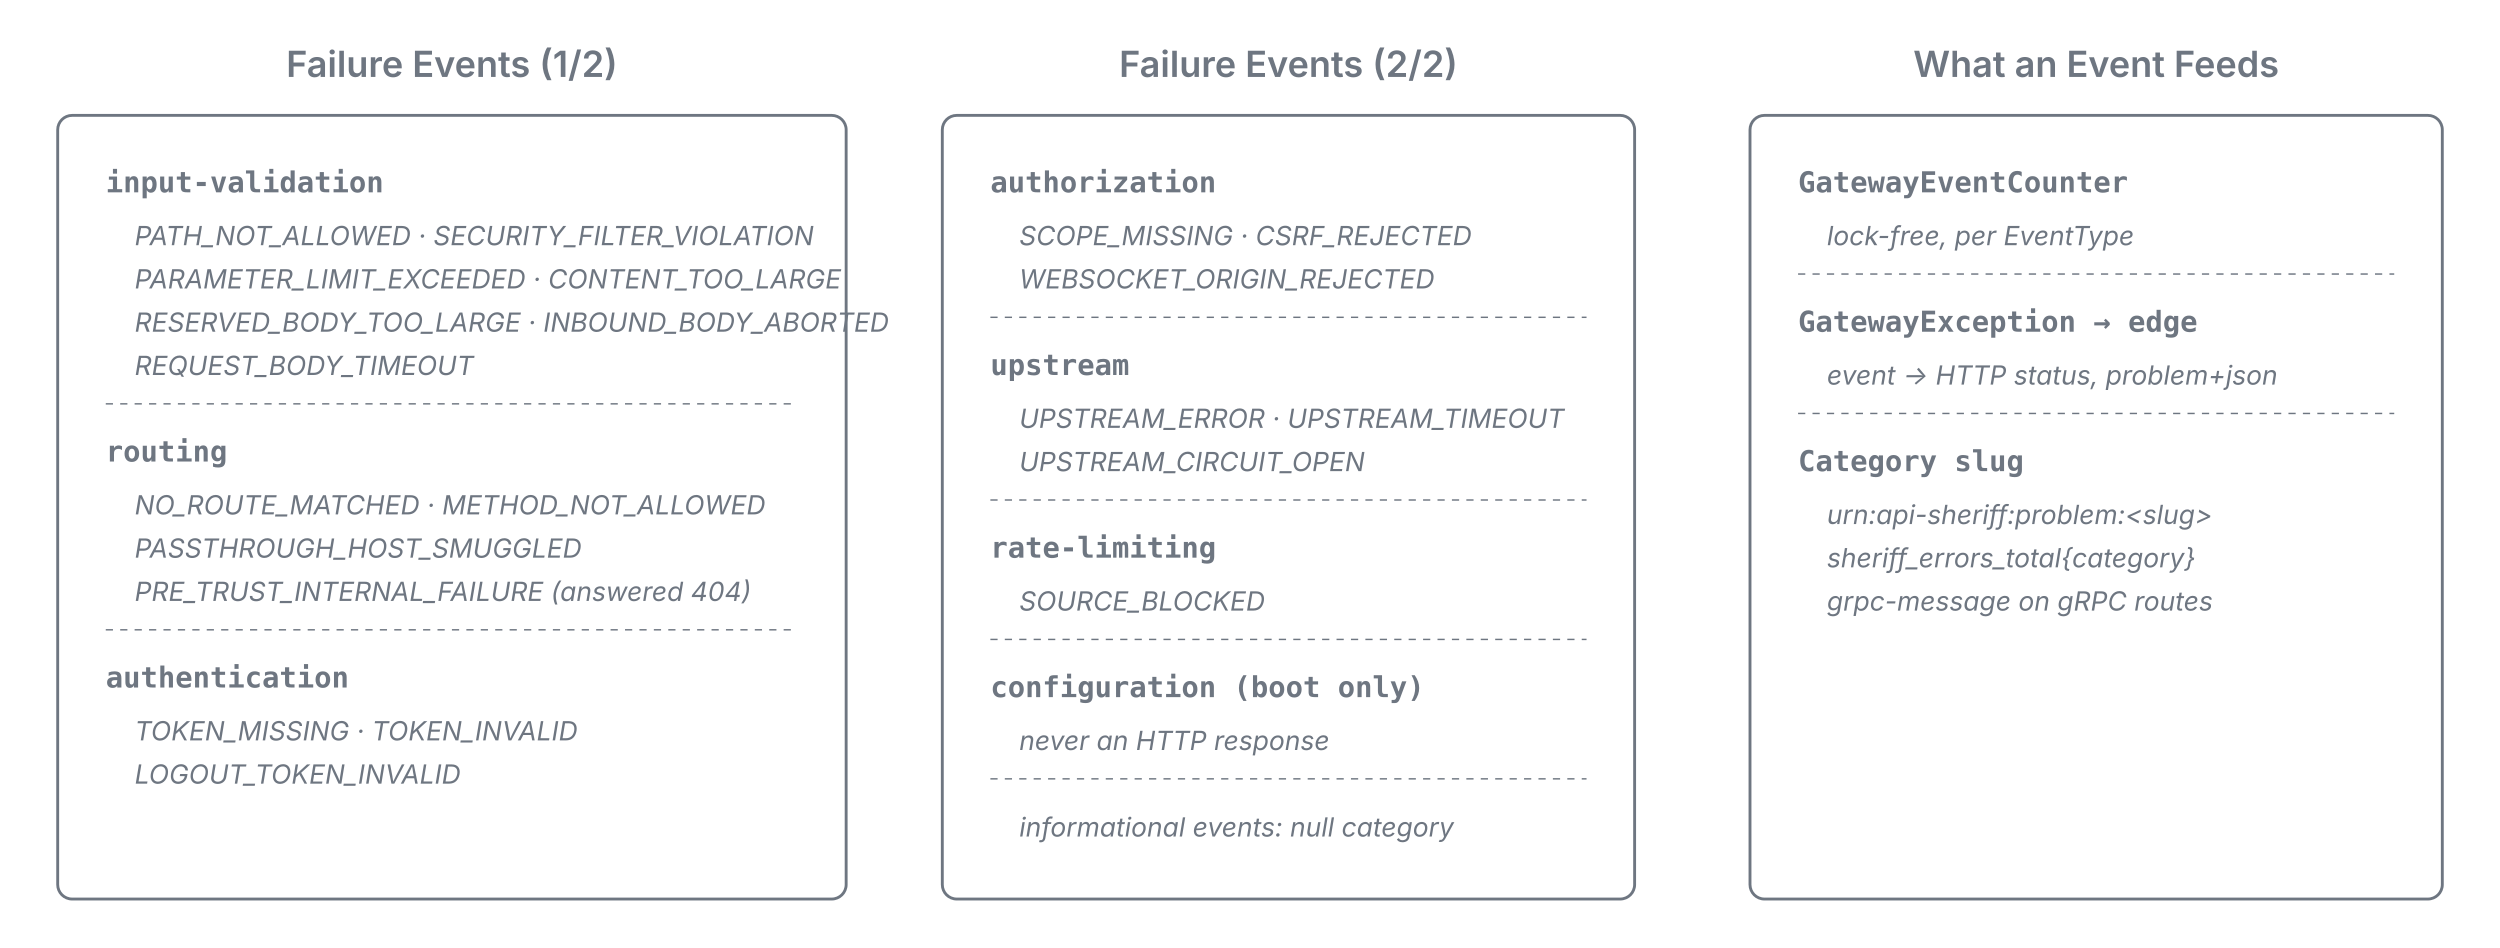
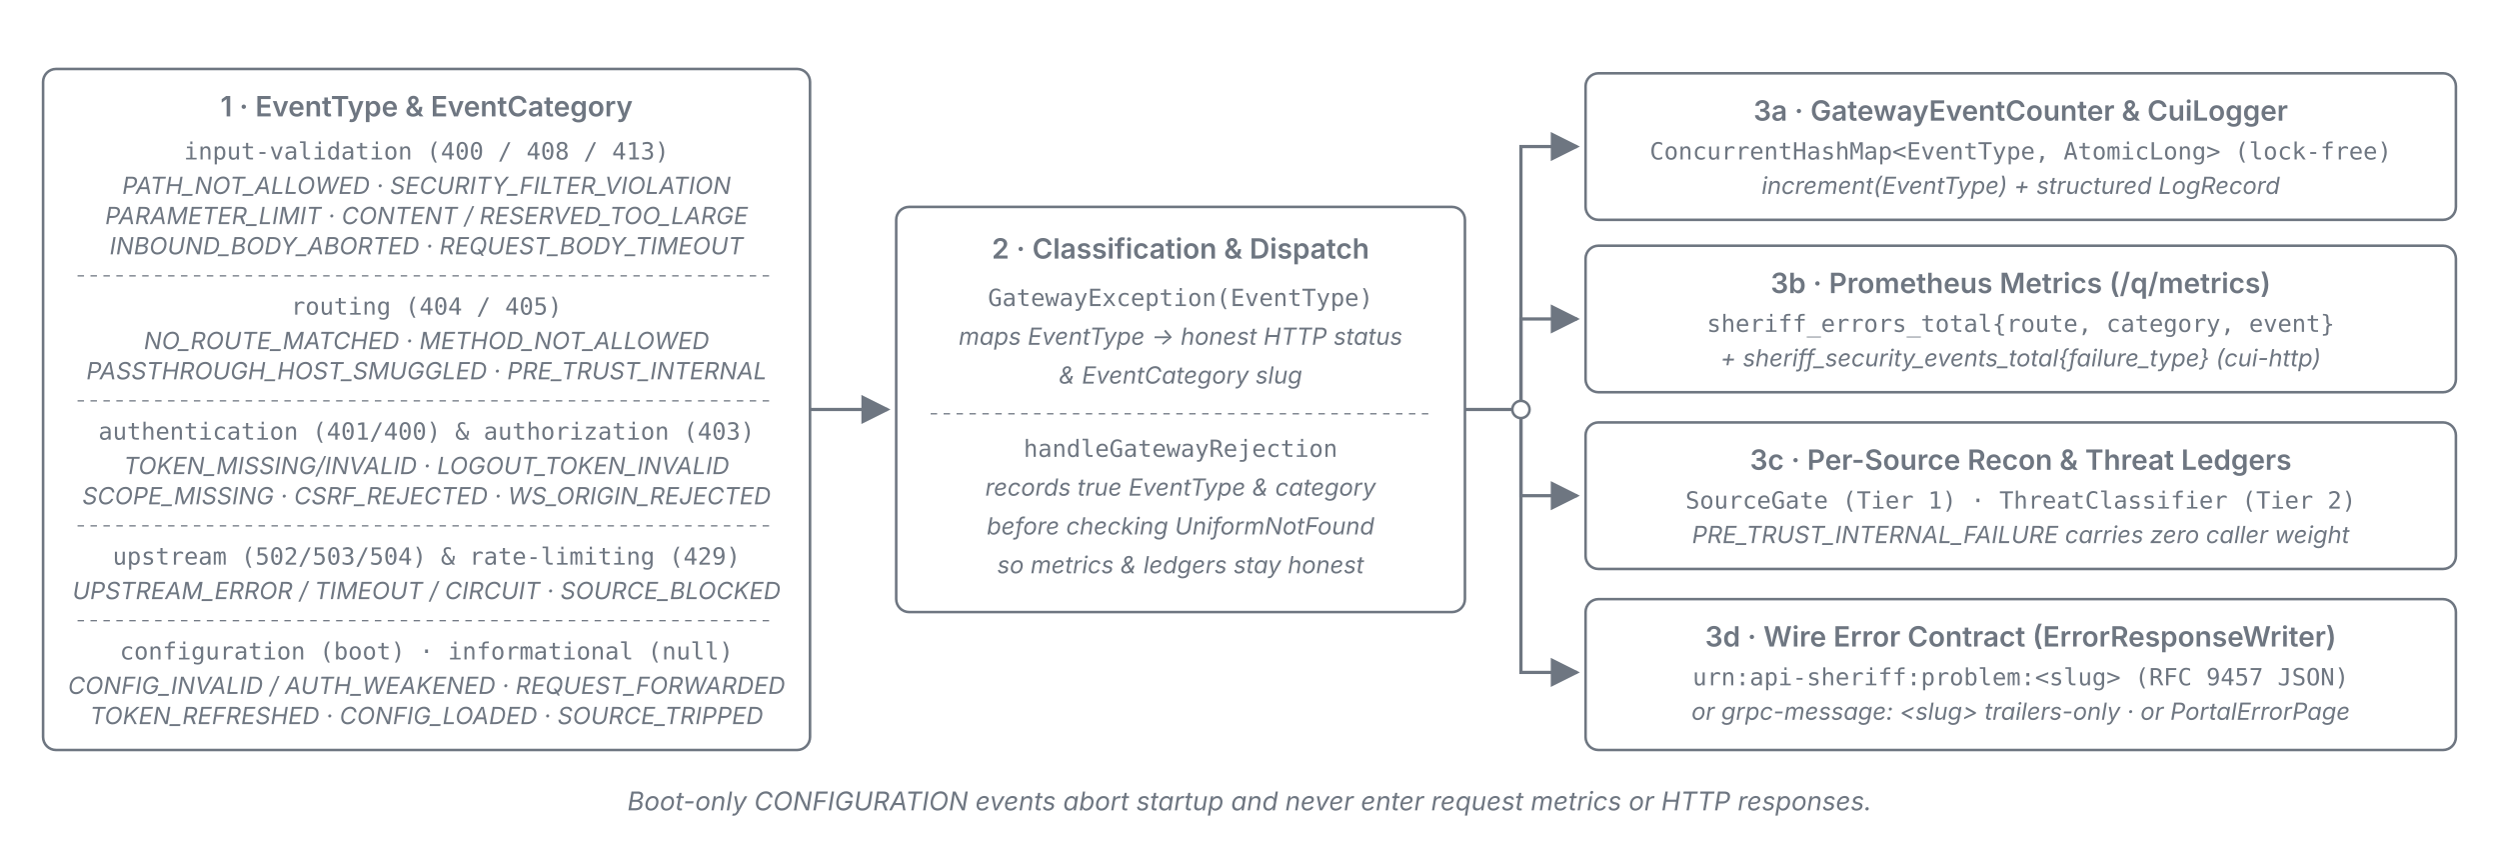
- <svg xmlns="http://www.w3.org/2000/svg" viewBox="0 0 1040 394" role="img" aria-labelledby="title desc" font-family="ui-sans-serif, -apple-system, system-ui, 'Segoe UI', sans-serif">
+ <svg xmlns="http://www.w3.org/2000/svg" viewBox="0 0 1160 396" role="img" aria-labelledby="title desc" font-family="ui-sans-serif, -apple-system, system-ui, 'Segoe UI', sans-serif">
  <defs>
    <marker id="arrow" viewBox="0 0 10 10" refX="9" refY="5" markerWidth="9" markerHeight="9" orient="auto">
      <path d="M0,0 L10,5 L0,10 z" class="arrow-fill" />
    </marker>
    <style>
-       .col-header { font-size: 15px; font-weight: 600; fill: #6e7681; text-anchor: middle; }
-       .item-bold  { font-size: 12px; font-weight: 700; fill: #6e7681; font-family: ui-monospace, 'SF Mono', Menlo, Consolas, monospace; }
-       .item       { font-size: 12px; fill: #6e7681; font-family: ui-monospace, 'SF Mono', Menlo, Consolas, monospace; }
-       .sub        { font-size: 11px; fill: #6e7681; font-style: italic; }
-       .col-sub    { font-size: 11px; fill: #6e7681; text-anchor: middle; font-style: italic; }
-       .gut        { font-size: 11px; fill: #6e7681; text-anchor: middle; font-style: italic; }
+       .stage      { font-size: 13px; font-weight: 600; fill: #6e7681; text-anchor: middle; }
+       .mono       { font-size: 11px; fill: #6e7681; text-anchor: middle; font-family: ui-monospace, 'SF Mono', Menlo, Consolas, monospace; }
+       .sub        { font-size: 11px; fill: #6e7681; text-anchor: middle; font-style: italic; }
      .caption    { font-size: 12px; fill: #6e7681; text-anchor: middle; font-style: italic; }
      .stroke     { stroke: #6e7681; stroke-width: 1.2; fill: none; }
-       .arrow      { stroke: #6e7681; stroke-width: 1.5; fill: none; }
+       .track      { stroke: #6e7681; stroke-width: 1.5; fill: none; }
+       .dash       { stroke: #6e7681; stroke-width: 0.6; stroke-dasharray: 3 3; fill: none; }
      .arrow-fill { fill: #6e7681; }
-       .sep        { stroke: #6e7681; stroke-width: 0.6; stroke-dasharray: 3 3; fill: none; }
    </style>
  </defs>
-   <text x="188" y="32" class="col-header">Failure Events (1/2)</text>
-   <rect class="stroke" x="24" y="48" width="328" height="326" rx="6" />
-   <text x="44" y="80" class="item-bold">input-validation</text>
-   <text x="56" y="102" class="sub">PATH_NOT_ALLOWED · SECURITY_FILTER_VIOLATION</text>
-   <text x="56" y="120" class="sub">PARAMETER_LIMIT_EXCEEDED · CONTENT_TOO_LARGE</text>
-   <text x="56" y="138" class="sub">RESERVED_BODY_TOO_LARGE · INBOUND_BODY_ABORTED</text>
-   <text x="56" y="156" class="sub">REQUEST_BODY_TIMEOUT</text>
-   <line class="sep" x1="44" y1="168" x2="332" y2="168" />
-   <text x="44" y="192" class="item-bold">routing</text>
-   <text x="56" y="214" class="sub">NO_ROUTE_MATCHED · METHOD_NOT_ALLOWED</text>
-   <text x="56" y="232" class="sub">PASSTHROUGH_HOST_SMUGGLED</text>
-   <text x="56" y="250" class="sub">PRE_TRUST_INTERNAL_FAILURE (answered 404)</text>
-   <line class="sep" x1="44" y1="262" x2="332" y2="262" />
-   <text x="44" y="286" class="item-bold">authentication</text>
-   <text x="56" y="308" class="sub">TOKEN_MISSING · TOKEN_INVALID</text>
-   <text x="56" y="326" class="sub">LOGOUT_TOKEN_INVALID</text>
-   <text x="536" y="32" class="col-header">Failure Events (2/2)</text>
-   <rect class="stroke" x="392" y="48" width="288" height="326" rx="6" />
-   <text x="412" y="80" class="item-bold">authorization</text>
-   <text x="424" y="102" class="sub">SCOPE_MISSING · CSRF_REJECTED</text>
-   <text x="424" y="120" class="sub">WEBSOCKET_ORIGIN_REJECTED</text>
-   <line class="sep" x1="412" y1="132" x2="660" y2="132" />
-   <text x="412" y="156" class="item-bold">upstream</text>
-   <text x="424" y="178" class="sub">UPSTREAM_ERROR · UPSTREAM_TIMEOUT</text>
-   <text x="424" y="196" class="sub">UPSTREAM_CIRCUIT_OPEN</text>
-   <line class="sep" x1="412" y1="208" x2="660" y2="208" />
-   <text x="412" y="232" class="item-bold">rate-limiting</text>
-   <text x="424" y="254" class="sub">SOURCE_BLOCKED</text>
-   <line class="sep" x1="412" y1="266" x2="660" y2="266" />
-   <text x="412" y="290" class="item-bold">configuration (boot only)</text>
-   <text x="424" y="312" class="sub">never an HTTP response</text>
-   <line class="sep" x1="412" y1="324" x2="660" y2="324" />
-   <text x="424" y="348" class="sub">informational events: null category</text>
-   <text x="872" y="32" class="col-header">What an Event Feeds</text>
-   <rect class="stroke" x="728" y="48" width="288" height="326" rx="6" />
-   <text x="748" y="80" class="item-bold">GatewayEventCounter</text>
-   <text x="760" y="102" class="sub">lock-free, per EventType</text>
-   <line class="sep" x1="748" y1="114" x2="996" y2="114" />
-   <text x="748" y="138" class="item-bold">GatewayException → edge</text>
-   <text x="760" y="160" class="sub">event → HTTP status, problem+json</text>
-   <line class="sep" x1="748" y1="172" x2="996" y2="172" />
-   <text x="748" y="196" class="item-bold">Category slug</text>
-   <text x="760" y="218" class="sub">urn:api-sheriff:problem:&lt;slug&gt;</text>
-   <text x="760" y="236" class="sub">sheriff_errors_total{category}</text>
-   <text x="760" y="254" class="sub">grpc-message on gRPC routes</text>
+   <rect class="stroke" x="20" y="32" width="356" height="316" rx="6" />
+   <text x="198" y="54" class="stage">1 · EventType &amp; EventCategory</text>
+   <text x="198" y="74" class="mono">input-validation (400 / 408 / 413)</text>
+   <text x="198" y="90" class="sub">PATH_NOT_ALLOWED · SECURITY_FILTER_VIOLATION</text>
+   <text x="198" y="104" class="sub">PARAMETER_LIMIT · CONTENT / RESERVED_TOO_LARGE</text>
+   <text x="198" y="118" class="sub">INBOUND_BODY_ABORTED · REQUEST_BODY_TIMEOUT</text>
+   <line class="dash" x1="36" y1="128" x2="360" y2="128" />
+   <text x="198" y="146" class="mono">routing (404 / 405)</text>
+   <text x="198" y="162" class="sub">NO_ROUTE_MATCHED · METHOD_NOT_ALLOWED</text>
+   <text x="198" y="176" class="sub">PASSTHROUGH_HOST_SMUGGLED · PRE_TRUST_INTERNAL</text>
+   <line class="dash" x1="36" y1="186" x2="360" y2="186" />
+   <text x="198" y="204" class="mono">authentication (401/400) &amp; authorization (403)</text>
+   <text x="198" y="220" class="sub">TOKEN_MISSING/INVALID · LOGOUT_TOKEN_INVALID</text>
+   <text x="198" y="234" class="sub">SCOPE_MISSING · CSRF_REJECTED · WS_ORIGIN_REJECTED</text>
+   <line class="dash" x1="36" y1="244" x2="360" y2="244" />
+   <text x="198" y="262" class="mono">upstream (502/503/504) &amp; rate-limiting (429)</text>
+   <text x="198" y="278" class="sub">UPSTREAM_ERROR / TIMEOUT / CIRCUIT · SOURCE_BLOCKED</text>
+   <line class="dash" x1="36" y1="288" x2="360" y2="288" />
+   <text x="198" y="306" class="mono">configuration (boot) · informational (null)</text>
+   <text x="198" y="322" class="sub">CONFIG_INVALID / AUTH_WEAKENED · REQUEST_FORWARDED</text>
+   <text x="198" y="336" class="sub">TOKEN_REFRESHED · CONFIG_LOADED · SOURCE_TRIPPED</text>
+   <line class="track" x1="376" y1="190" x2="412" y2="190" marker-end="url(#arrow)" />
+   <rect class="stroke" x="416" y="96" width="264" height="188" rx="6" />
+   <text x="548" y="120" class="stage">2 · Classification &amp; Dispatch</text>
+   <text x="548" y="142" class="mono">GatewayException(EventType)</text>
+   <text x="548" y="160" class="sub">maps EventType → honest HTTP status</text>
+   <text x="548" y="178" class="sub">&amp; EventCategory slug</text>
+   <line class="dash" x1="432" y1="192" x2="664" y2="192" />
+   <text x="548" y="212" class="mono">handleGatewayRejection</text>
+   <text x="548" y="230" class="sub">records true EventType &amp; category</text>
+   <text x="548" y="248" class="sub">before checking UniformNotFound</text>
+   <text x="548" y="266" class="sub">so metrics &amp; ledgers stay honest</text>
+   <line class="track" x1="680" y1="190" x2="702" y2="190" />
+   <circle cx="706" cy="190" r="4" class="stroke" />
+   <path class="track" d="M 706 186 L 706 68  L 732 68" marker-end="url(#arrow)" />
+   <path class="track" d="M 706 186 L 706 148 L 732 148" marker-end="url(#arrow)" />
+   <path class="track" d="M 706 194 L 706 230 L 732 230" marker-end="url(#arrow)" />
+   <path class="track" d="M 706 194 L 706 312 L 732 312" marker-end="url(#arrow)" />
+   <rect class="stroke" x="736" y="34" width="404" height="68" rx="6" />
+   <text x="938" y="56" class="stage">3a · GatewayEventCounter &amp; CuiLogger</text>
+   <text x="938" y="74" class="mono">ConcurrentHashMap&lt;EventType, AtomicLong&gt; (lock-free)</text>
+   <text x="938" y="90" class="sub">increment(EventType) + structured LogRecord</text>
+   <rect class="stroke" x="736" y="114" width="404" height="68" rx="6" />
+   <text x="938" y="136" class="stage">3b · Prometheus Metrics (/q/metrics)</text>
+   <text x="938" y="154" class="mono">sheriff_errors_total{route, category, event}</text>
+   <text x="938" y="170" class="sub">+ sheriff_security_events_total{failure_type} (cui-http)</text>
+   <rect class="stroke" x="736" y="196" width="404" height="68" rx="6" />
+   <text x="938" y="218" class="stage">3c · Per-Source Recon &amp; Threat Ledgers</text>
+   <text x="938" y="236" class="mono">SourceGate (Tier 1) · ThreatClassifier (Tier 2)</text>
+   <text x="938" y="252" class="sub">PRE_TRUST_INTERNAL_FAILURE carries zero caller weight</text>
+   <rect class="stroke" x="736" y="278" width="404" height="70" rx="6" />
+   <text x="938" y="300" class="stage">3d · Wire Error Contract (ErrorResponseWriter)</text>
+   <text x="938" y="318" class="mono">urn:api-sheriff:problem:&lt;slug&gt; (RFC 9457 JSON)</text>
+   <text x="938" y="334" class="sub">or grpc-message: &lt;slug&gt; trailers-only · or PortalErrorPage</text>
+   <text x="580" y="376" class="caption">Boot-only CONFIGURATION events abort startup and never enter request metrics or HTTP responses.</text>
</svg>
